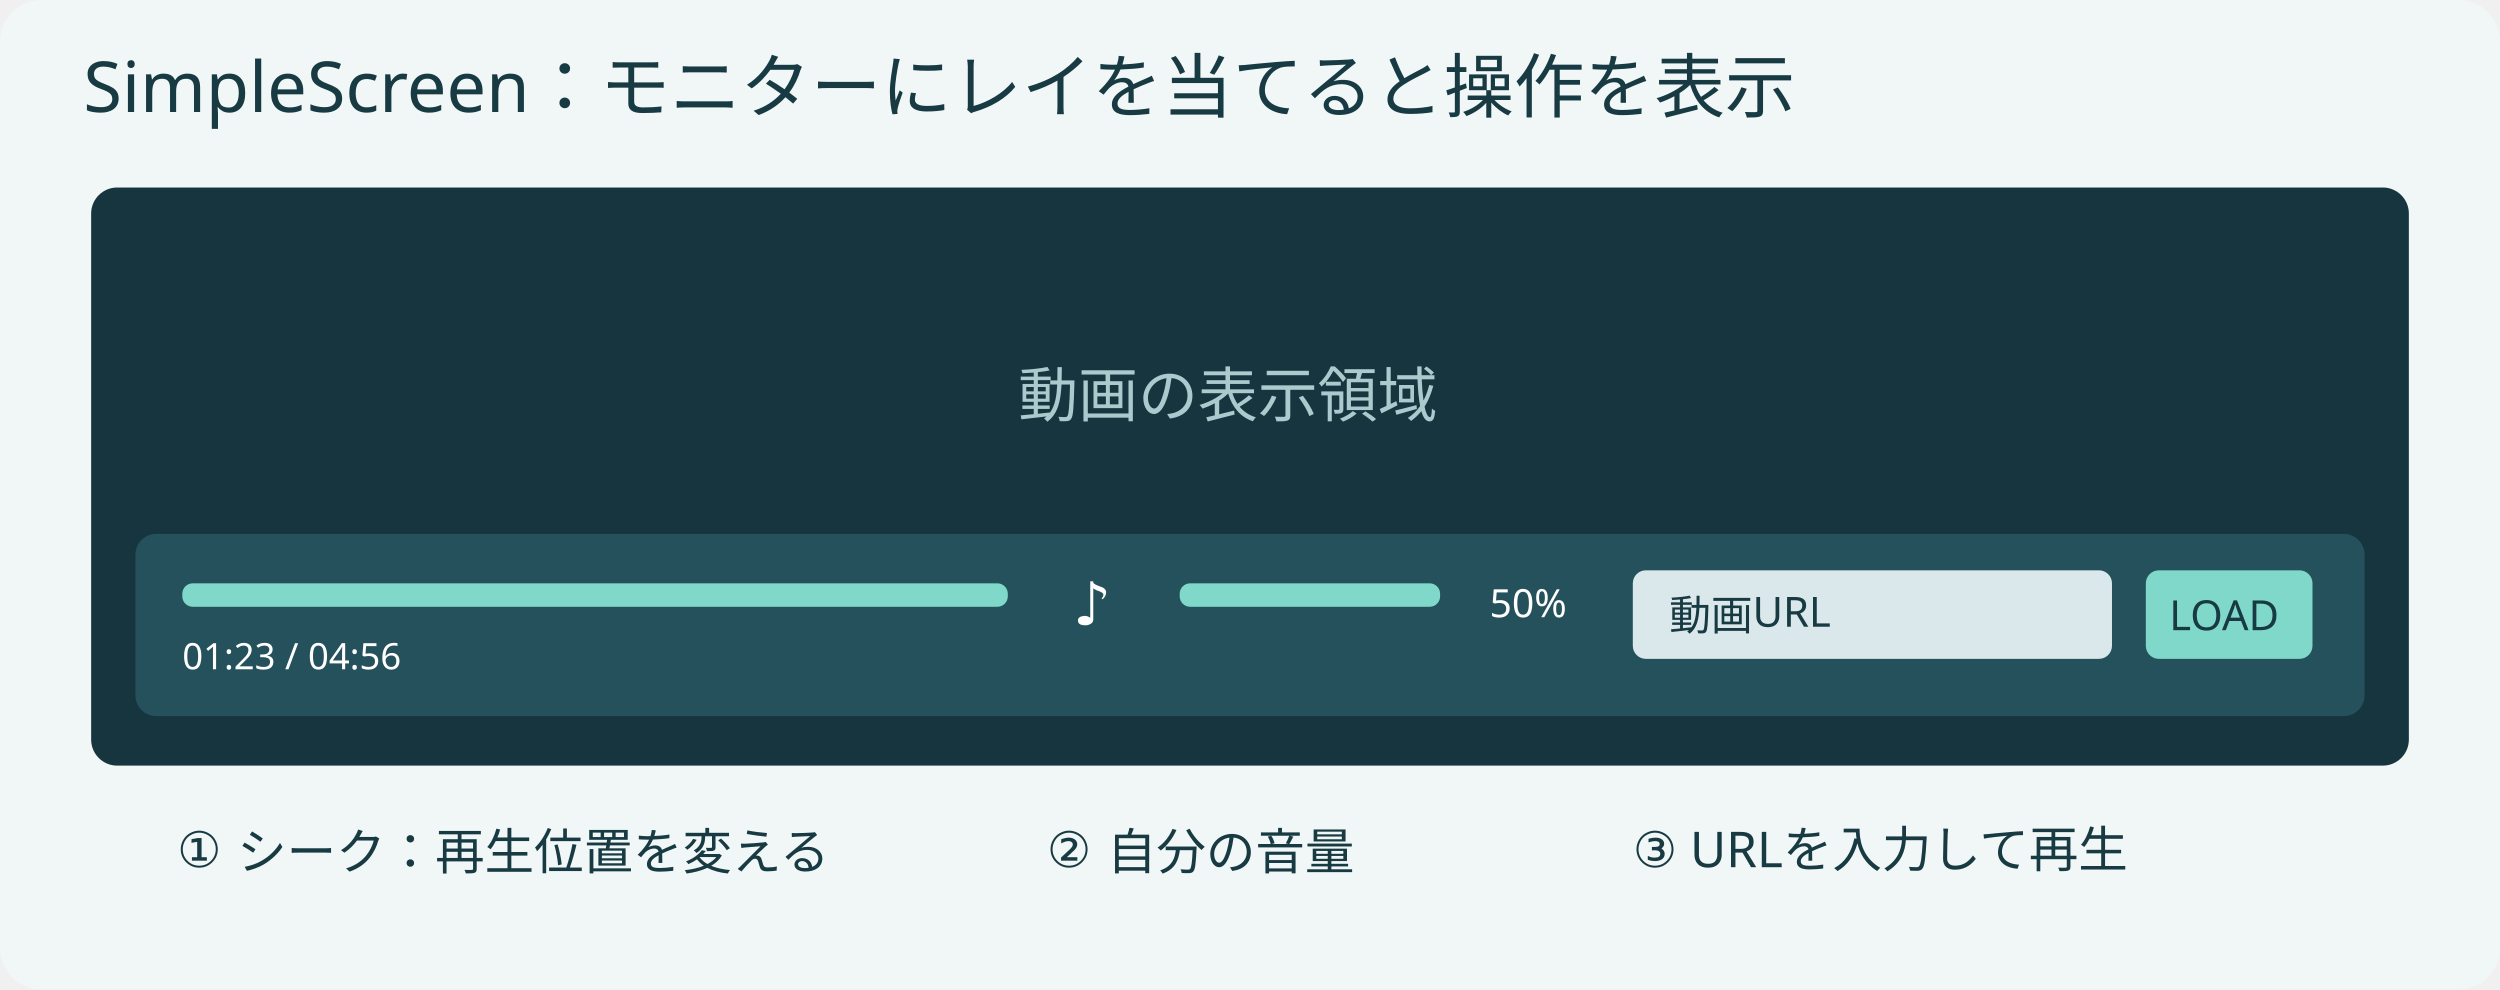
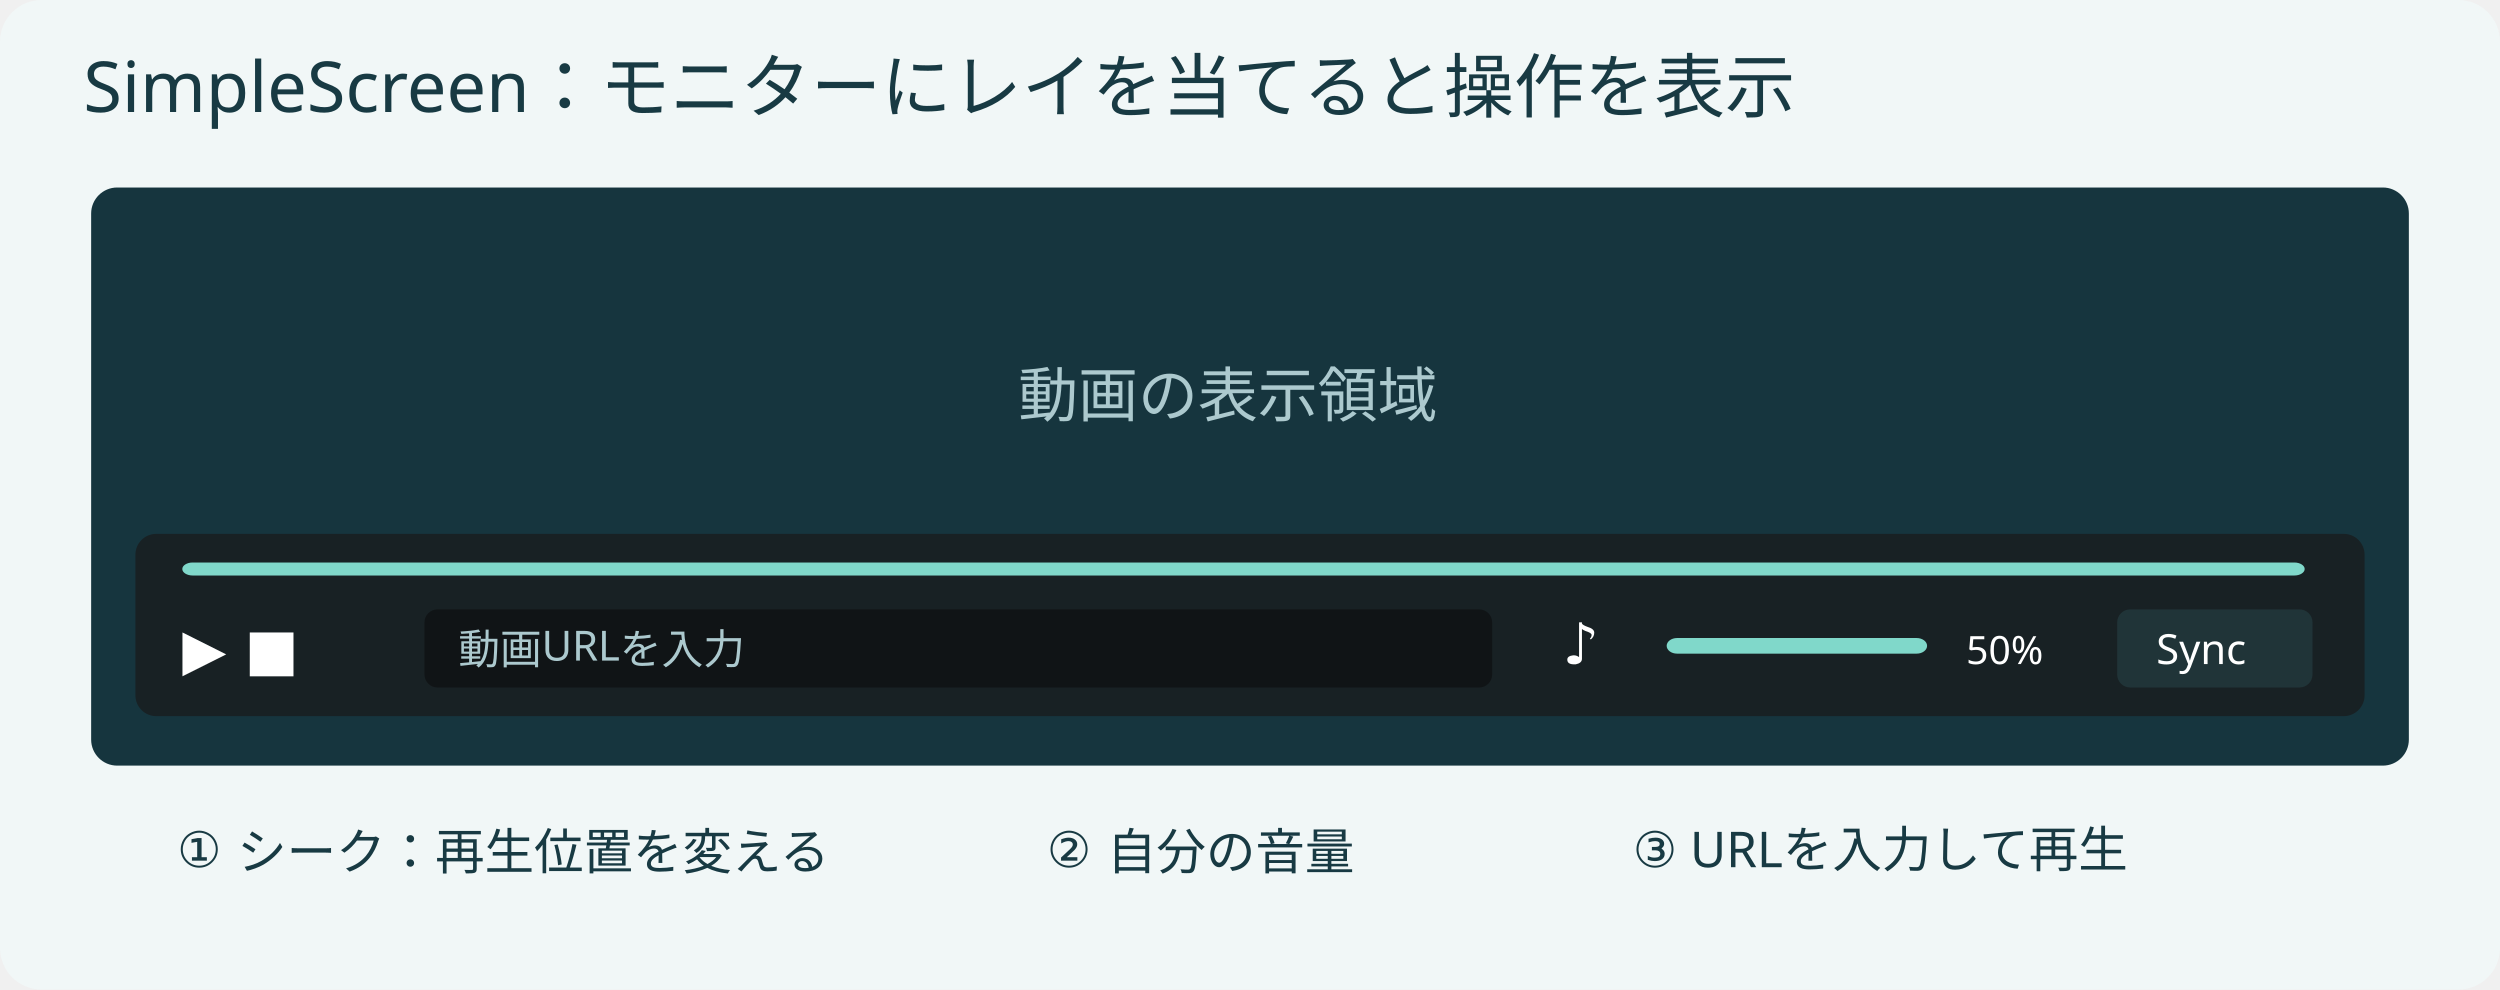
<svg xmlns="http://www.w3.org/2000/svg" width="960" height="380" viewBox="0 0 960 380" role="img" aria-label="SimpleScreenの操作パネルの説明図">
  <g font-family="'Yu Gothic','Meiryo',sans-serif">
    <rect x="0" y="0" width="960" height="380" rx="16" fill="#f1f7f7" />
    <text x="32" y="43" font-size="27" fill="#183a43">SimpleScreen：モニターにレイを当てると操作を表示</text>
    <rect x="35" y="72" width="890" height="222" rx="10" fill="#16353e" />
    <text x="391" y="160" font-size="23" fill="#acc9ce">動画の表示領域</text>
-     <rect x="52" y="205" width="856" height="70" rx="8" fill="#24515b" />
-     <rect x="70" y="224" width="317" height="9" rx="4" fill="#80d8ca" />
-     <text x="70" y="257" font-size="14" fill="#fff">01:23 / 04:56</text>
-     <text x="412" y="240" font-size="23" fill="#fff">♪</text>
-     <rect x="453" y="224" width="100" height="9" rx="4" fill="#80d8ca" />
-     <text x="572" y="237" font-size="15" fill="#fff">50%</text>
-     <rect x="627" y="219" width="184" height="34" rx="5" fill="#dbe8eb" />
-     <text x="641" y="242" font-size="16" fill="#183a43">動画URL</text>
-     <rect x="824" y="219" width="64" height="34" rx="5" fill="#80d8ca" />
-     <text x="833" y="242" font-size="16" fill="#183a43">LOAD</text>
+     <rect x="52" y="205" width="856" height="70" rx="8" fill="#182124" />
+     <rect x="70" y="216" width="815" height="5" rx="4" fill="#80d8ca" />
+     <text x="70" y="257" font-size="22" fill="#fff">▶  ■</text>
+     <rect x="163" y="234" width="410" height="30" rx="5" fill="#101416" />
+     <text x="176" y="255" font-size="16" fill="#acc9ce">動画URLを入力</text>
+     <text x="600" y="255" font-size="22" fill="#fff">♪</text>
+     <rect x="640" y="245" width="100" height="6" rx="4" fill="#80d8ca" />
+     <text x="755" y="255" font-size="15" fill="#fff">50%</text>
+     <rect x="813" y="234" width="75" height="30" rx="5" fill="#203438" />
+     <text x="828" y="255" font-size="16" fill="#fff">Sync</text>
    <text x="68" y="333" font-size="19" fill="#183a43">① シーク：再生位置を変える</text>
    <text x="402" y="333" font-size="19" fill="#183a43">② 自分の音量</text>
    <text x="627" y="333" font-size="19" fill="#183a43">③ URLを入力して再生</text>
  </g>
</svg>
